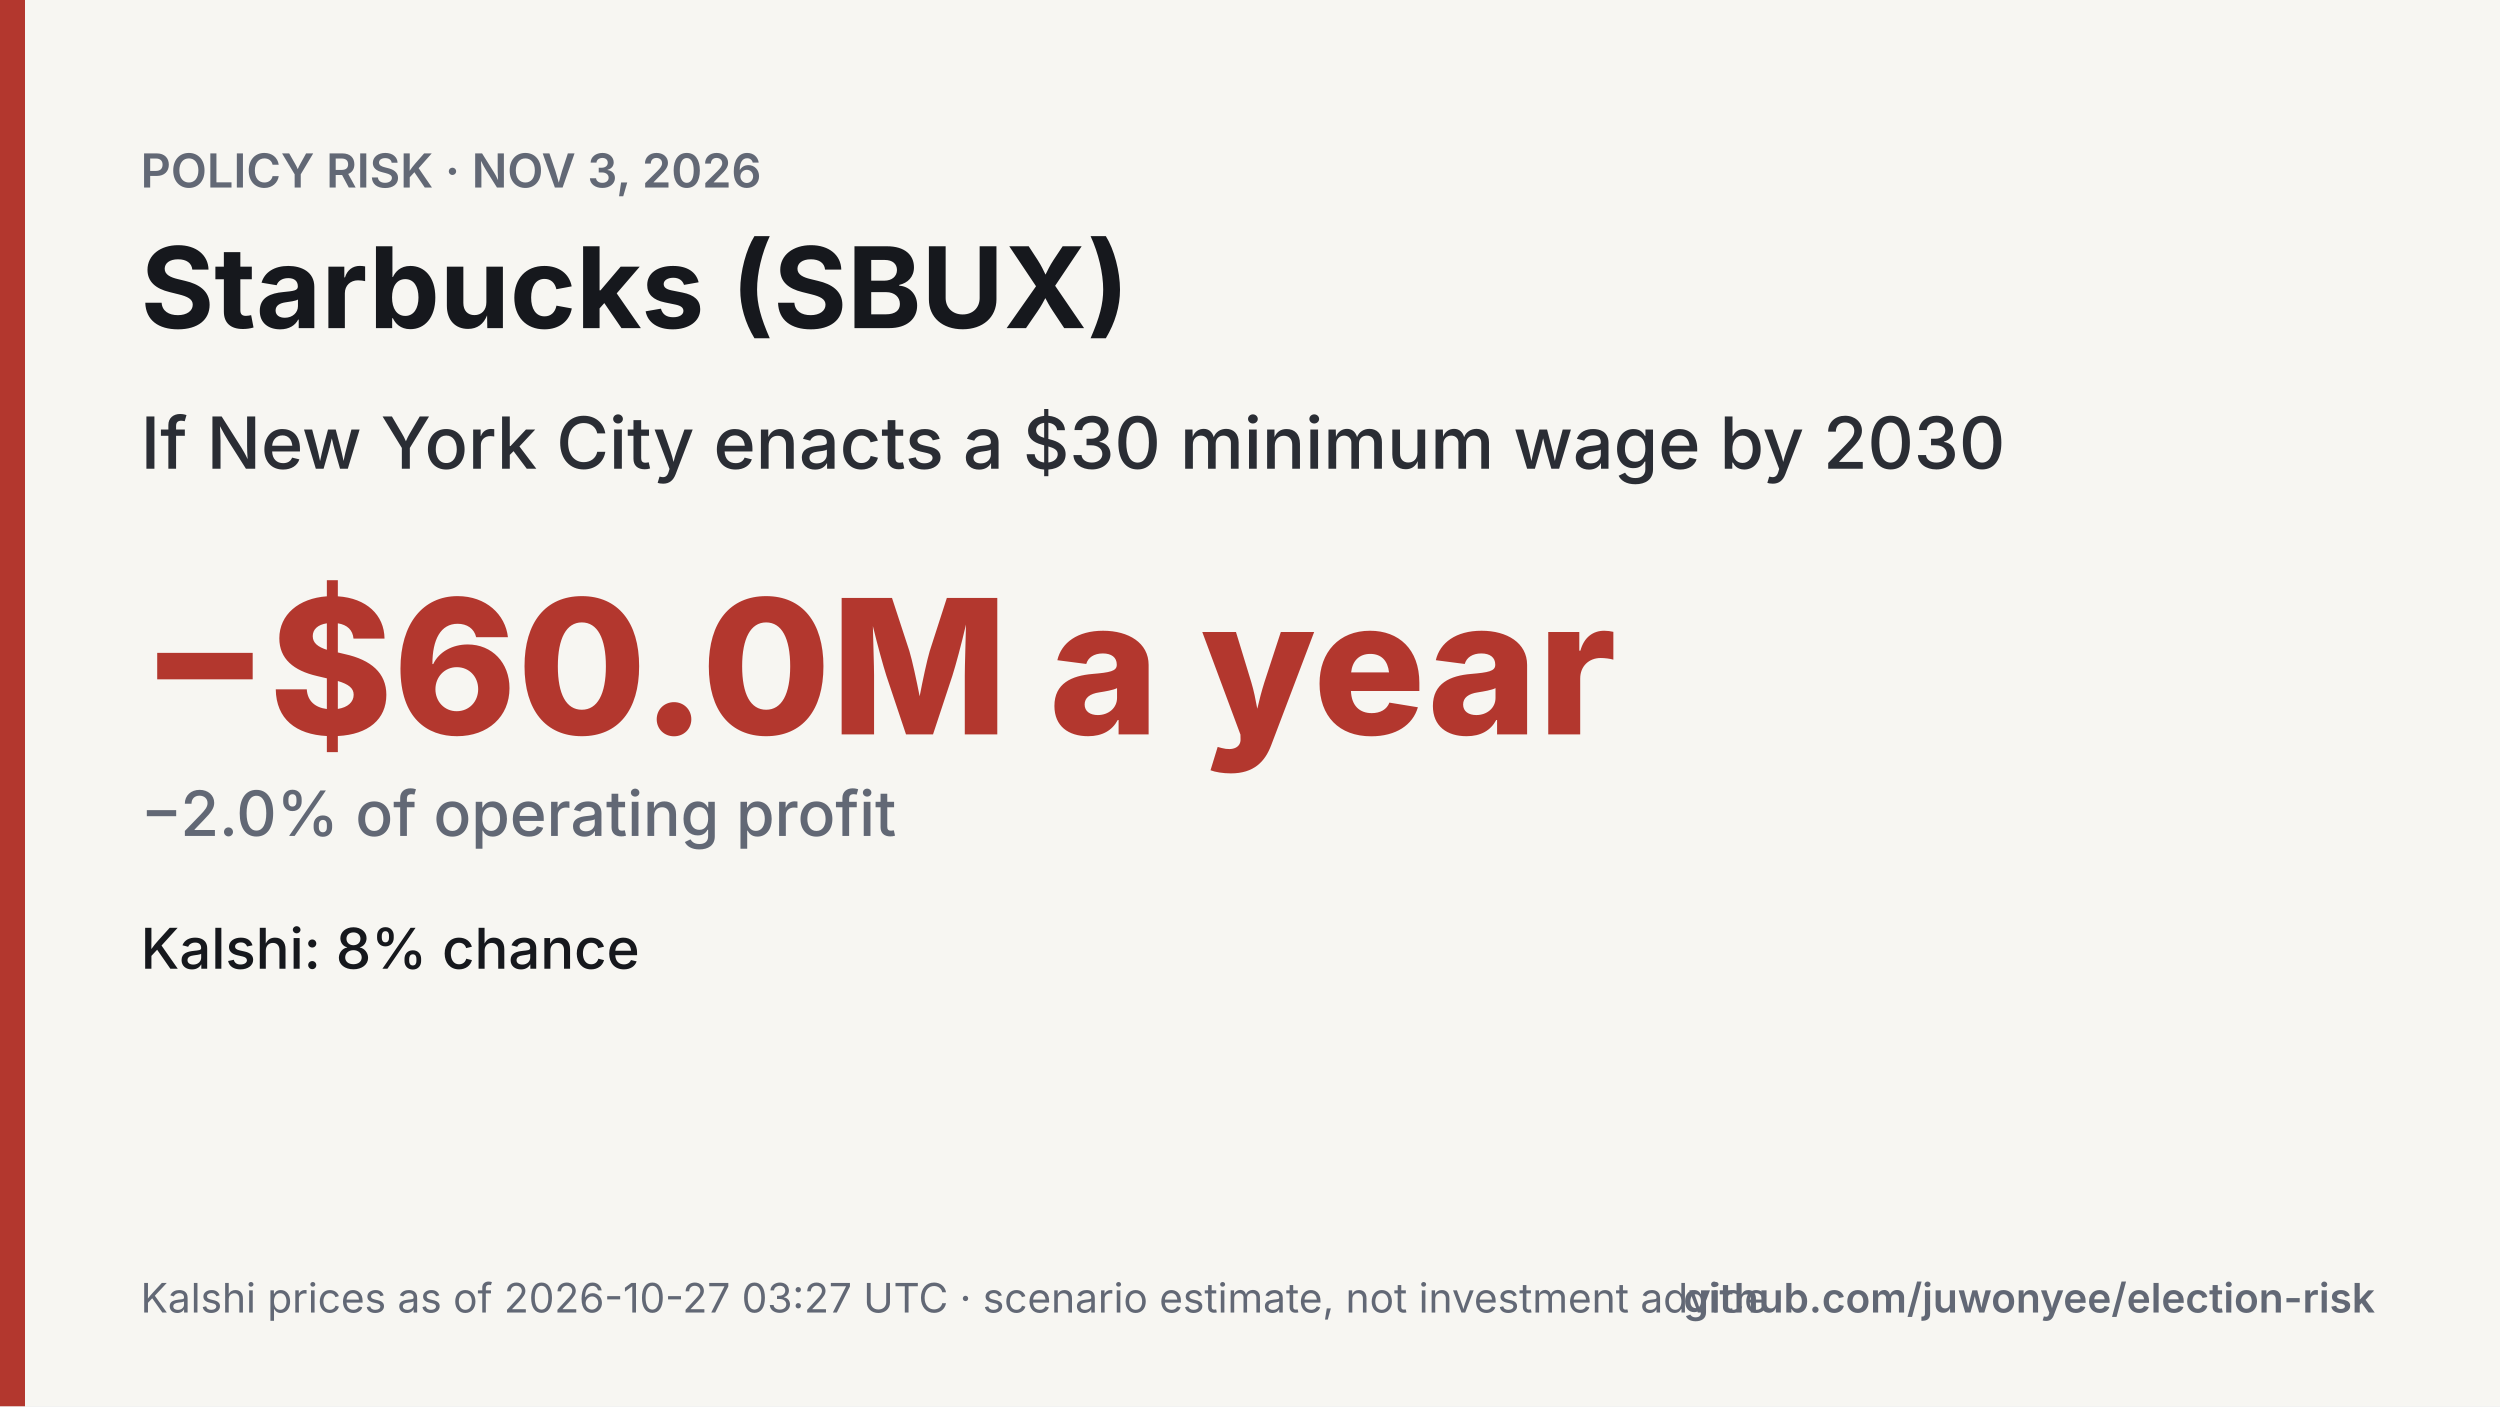
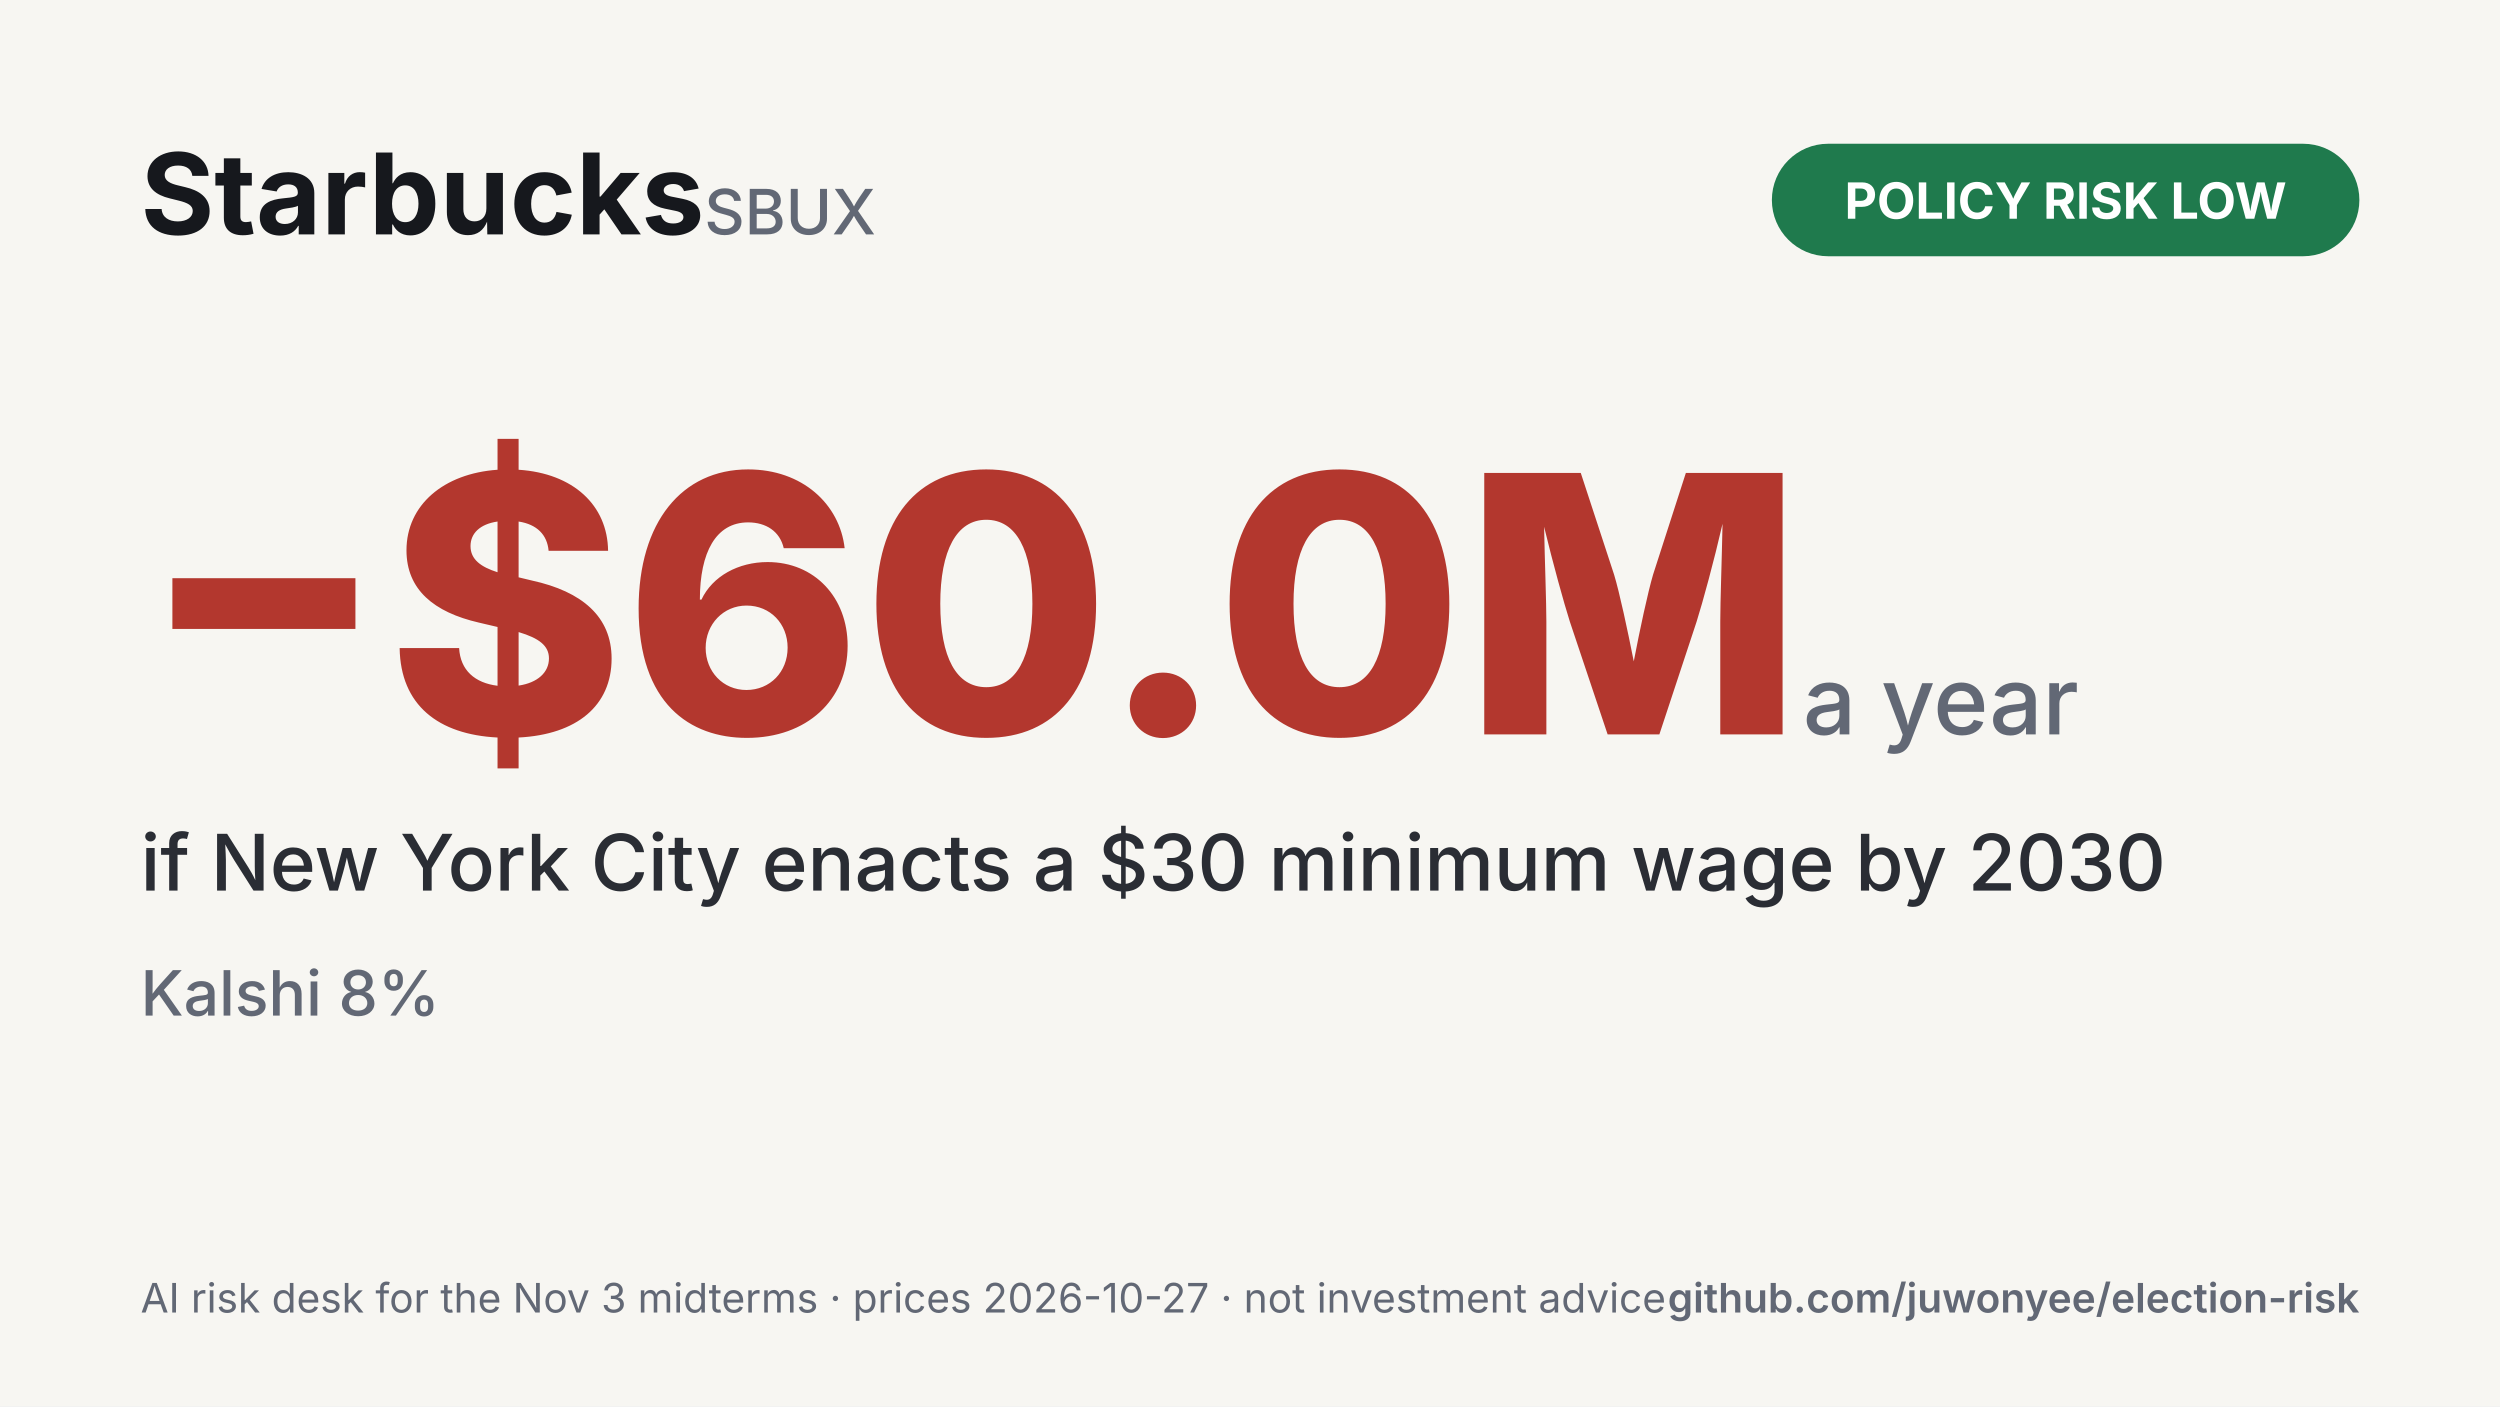
<svg xmlns="http://www.w3.org/2000/svg" width="1600" height="900" viewBox="0 0 1600 900">
  <rect width="1600" height="900" fill="#f7f6f2" />
-   <rect x="0" y="0" width="16" height="900" fill="#b3372e" />
-   <text x="90" y="120" font-family="-apple-system,Segoe UI,Inter,Roboto,Helvetica,Arial,sans-serif" font-size="30" font-weight="600" fill="#626875" text-anchor="start">POLICY RISK  ·  NOV 3, 2026</text>
-   <text x="90" y="210" font-family="-apple-system,Segoe UI,Inter,Roboto,Helvetica,Arial,sans-serif" font-size="72" font-weight="750" fill="#16181d" text-anchor="start">Starbucks (SBUX)</text>
-   <text x="90" y="300" font-family="-apple-system,Segoe UI,Inter,Roboto,Helvetica,Arial,sans-serif" font-size="46" font-weight="500" fill="#2a2d34" text-anchor="start">If New York City enacts a $30 minimum wage by 2030</text>
-   <text x="90" y="470" font-family="-apple-system,Segoe UI,Inter,Roboto,Helvetica,Arial,sans-serif" font-size="120" font-weight="800" fill="#b3372e" text-anchor="start">−$60.0M a year</text>
-   <text x="90" y="535" font-family="-apple-system,Segoe UI,Inter,Roboto,Helvetica,Arial,sans-serif" font-size="40" font-weight="500" fill="#626875" text-anchor="start">−2.0% of operating profit</text>
-   <text x="90" y="620" font-family="-apple-system,Segoe UI,Inter,Roboto,Helvetica,Arial,sans-serif" font-size="36" font-weight="500" fill="#16181d" text-anchor="start">Kalshi: 8% chance</text>
-   <text x="90" y="840" font-family="-apple-system,Segoe UI,Inter,Roboto,Helvetica,Arial,sans-serif" font-size="26" font-weight="400" fill="#626875" text-anchor="start">Kalshi prices as of 2026-10-27 03:27 UTC  ·  scenario estimate, not investment advice</text>
-   <text x="1520" y="840" font-family="-apple-system,Segoe UI,Inter,Roboto,Helvetica,Arial,sans-serif" font-size="26" font-weight="600" fill="#626875" text-anchor="end">github.com/juwonyee/election-risk</text>
+   <text x="90" y="150" font-family="-apple-system,Segoe UI,Inter,Roboto,Helvetica,Arial,sans-serif" font-size="72" font-weight="750" fill="#16181d" text-anchor="start">Starbucks<tspan fill="#626875" font-size="40" font-weight="500">  SBUX</tspan>
+   </text>
+   <rect x="1134" y="92" width="376" height="72" rx="36" fill="#1f7a4d" />
+   <text x="1322.0" y="140" font-family="-apple-system,Segoe UI,Inter,Roboto,Helvetica,Arial,sans-serif" font-size="32" font-weight="700" fill="#ffffff" text-anchor="middle">POLICY RISK  LOW</text>
+   <text x="90" y="470" font-family="-apple-system,Segoe UI,Inter,Roboto,Helvetica,Arial,sans-serif" font-size="230" font-weight="800" fill="#b3372e" text-anchor="start">−$60.0M<tspan fill="#626875" font-size="60" font-weight="500"> a year</tspan>
+   </text>
+   <text x="90" y="570" font-family="-apple-system,Segoe UI,Inter,Roboto,Helvetica,Arial,sans-serif" font-size="50" font-weight="500" fill="#2a2d34" text-anchor="start">if New York City enacts a $30 minimum wage by 2030</text>
+   <text x="90" y="650" font-family="-apple-system,Segoe UI,Inter,Roboto,Helvetica,Arial,sans-serif" font-size="40" font-weight="500" fill="#626875" text-anchor="start">Kalshi 8%</text>
+   <text x="90" y="840" font-family="-apple-system,Segoe UI,Inter,Roboto,Helvetica,Arial,sans-serif" font-size="26" font-weight="400" fill="#626875" text-anchor="start">AI risk desk for the Nov 3 midterms  ·  prices 2026-10-27  ·  not investment advice</text>
+   <text x="1510" y="840" font-family="-apple-system,Segoe UI,Inter,Roboto,Helvetica,Arial,sans-serif" font-size="26" font-weight="600" fill="#626875" text-anchor="end">github.com/juwonyee/election-risk</text>
</svg>
